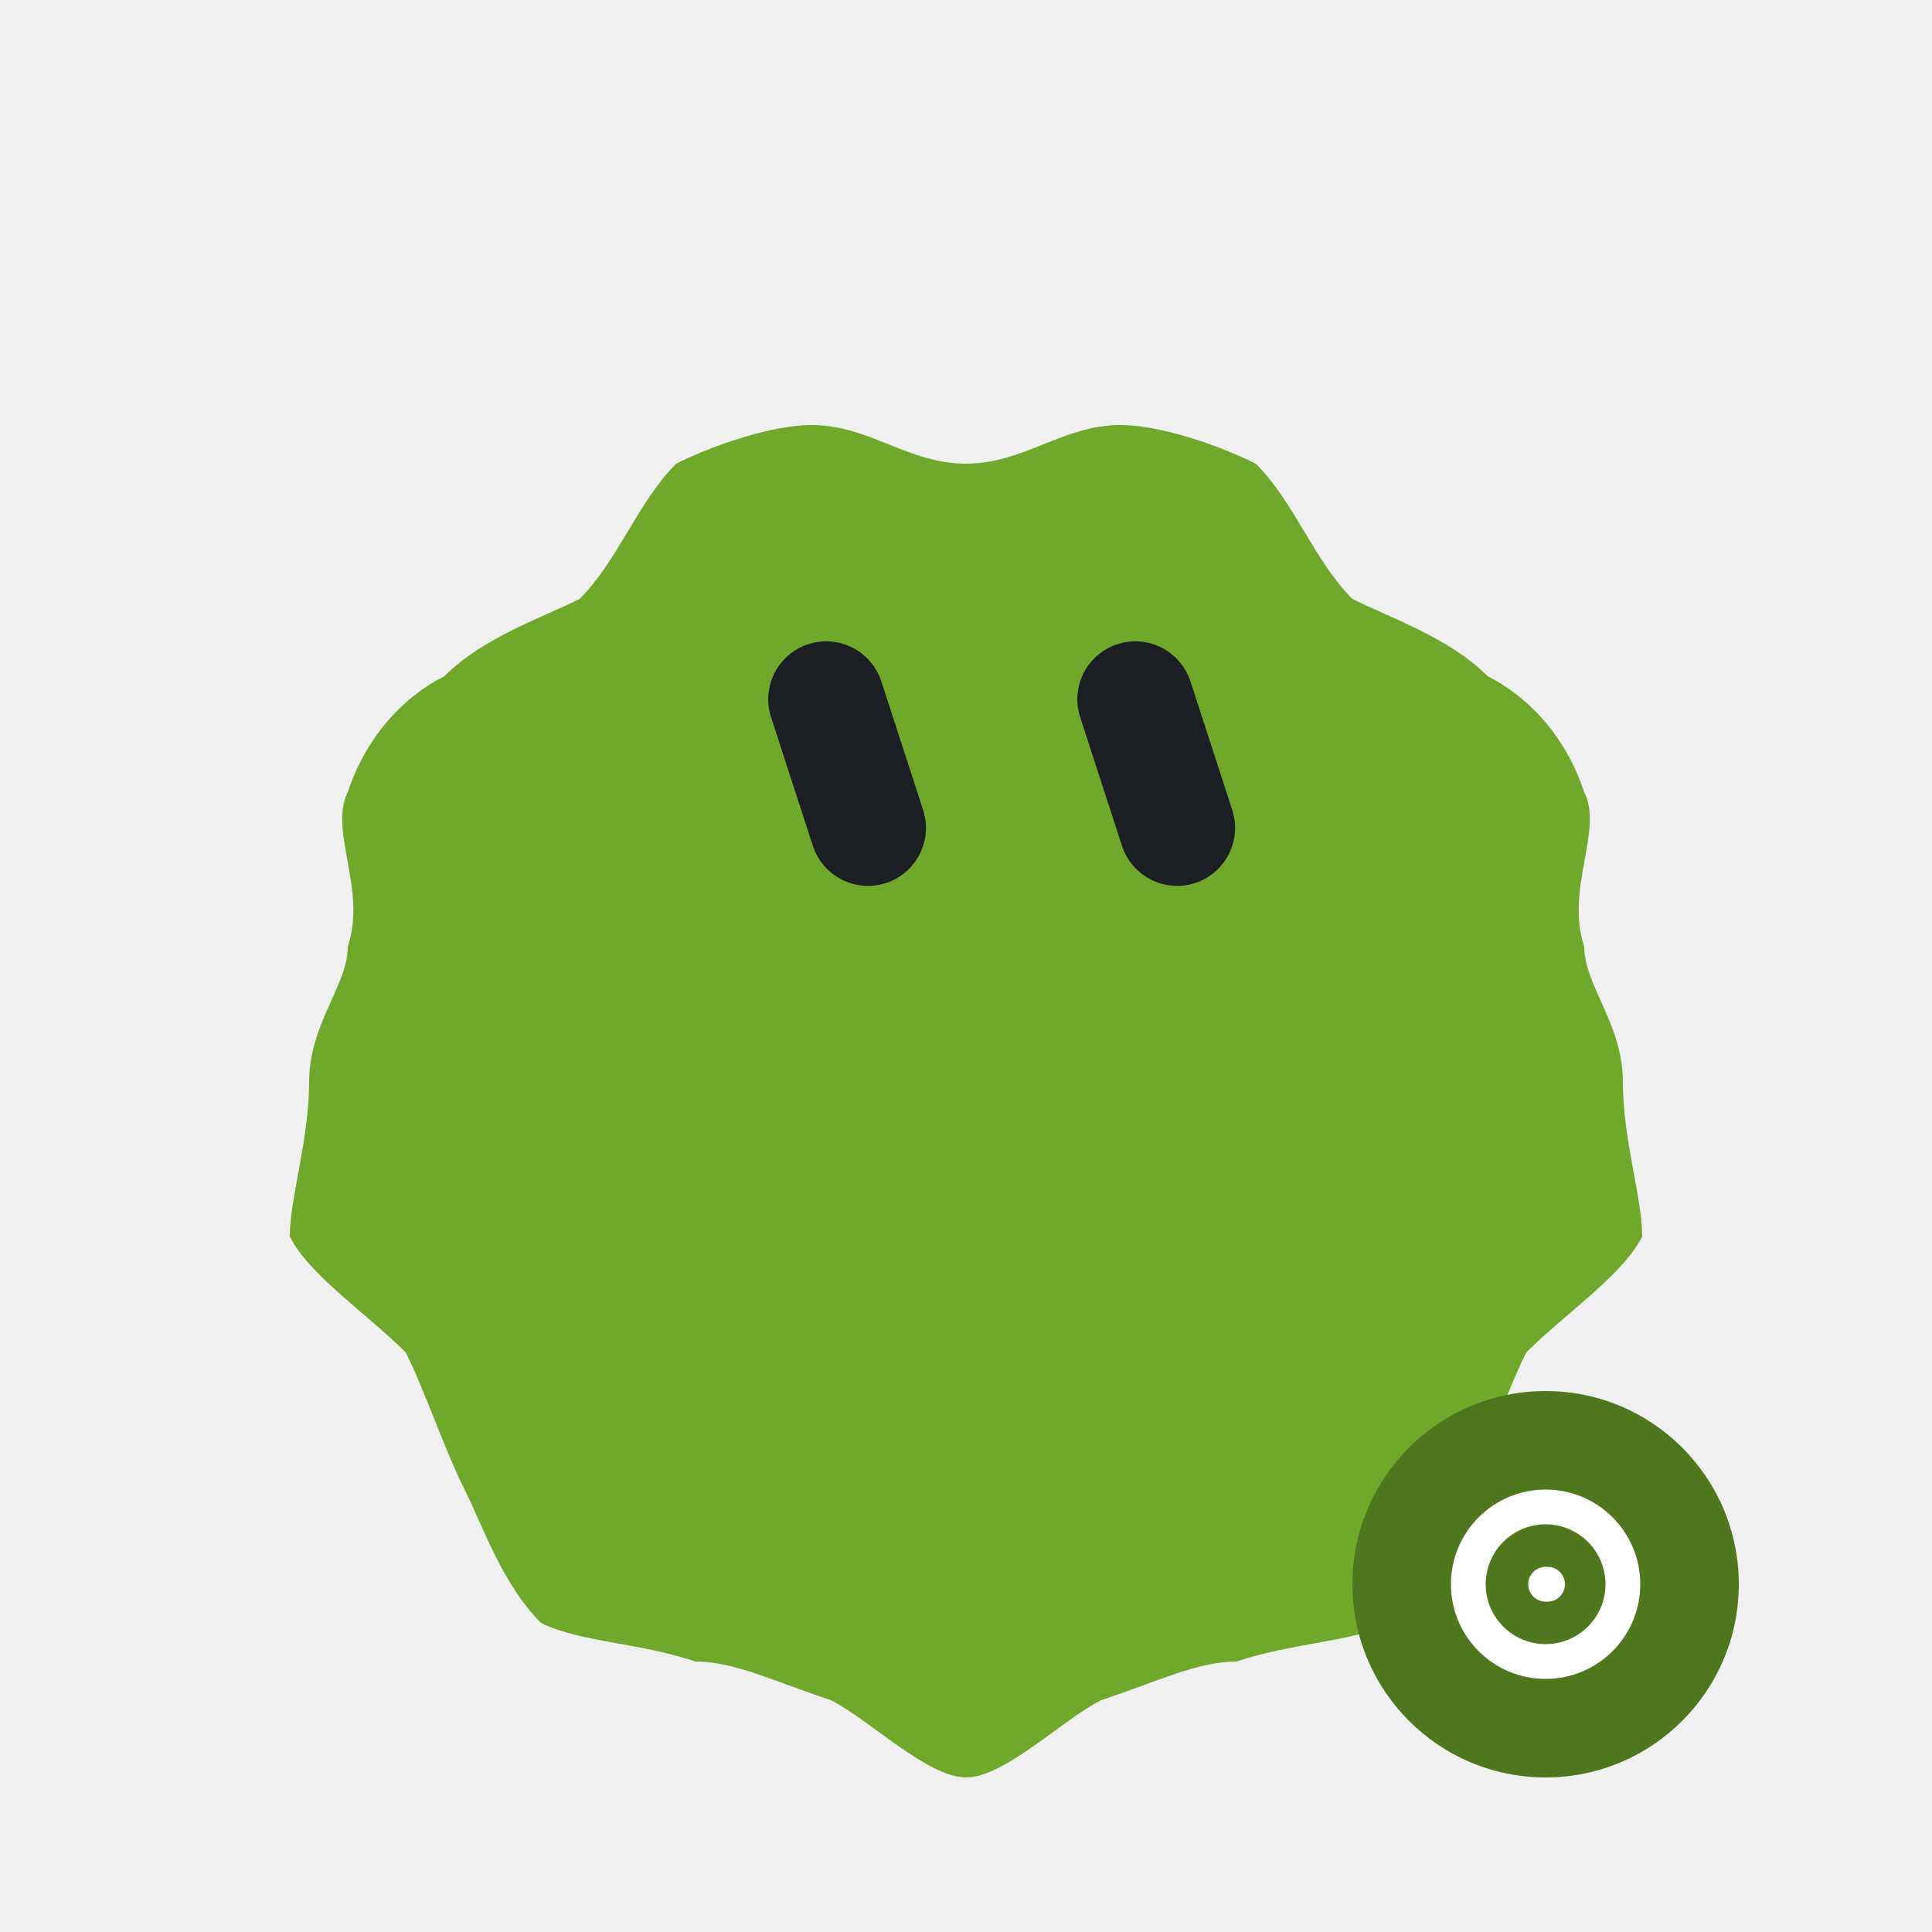
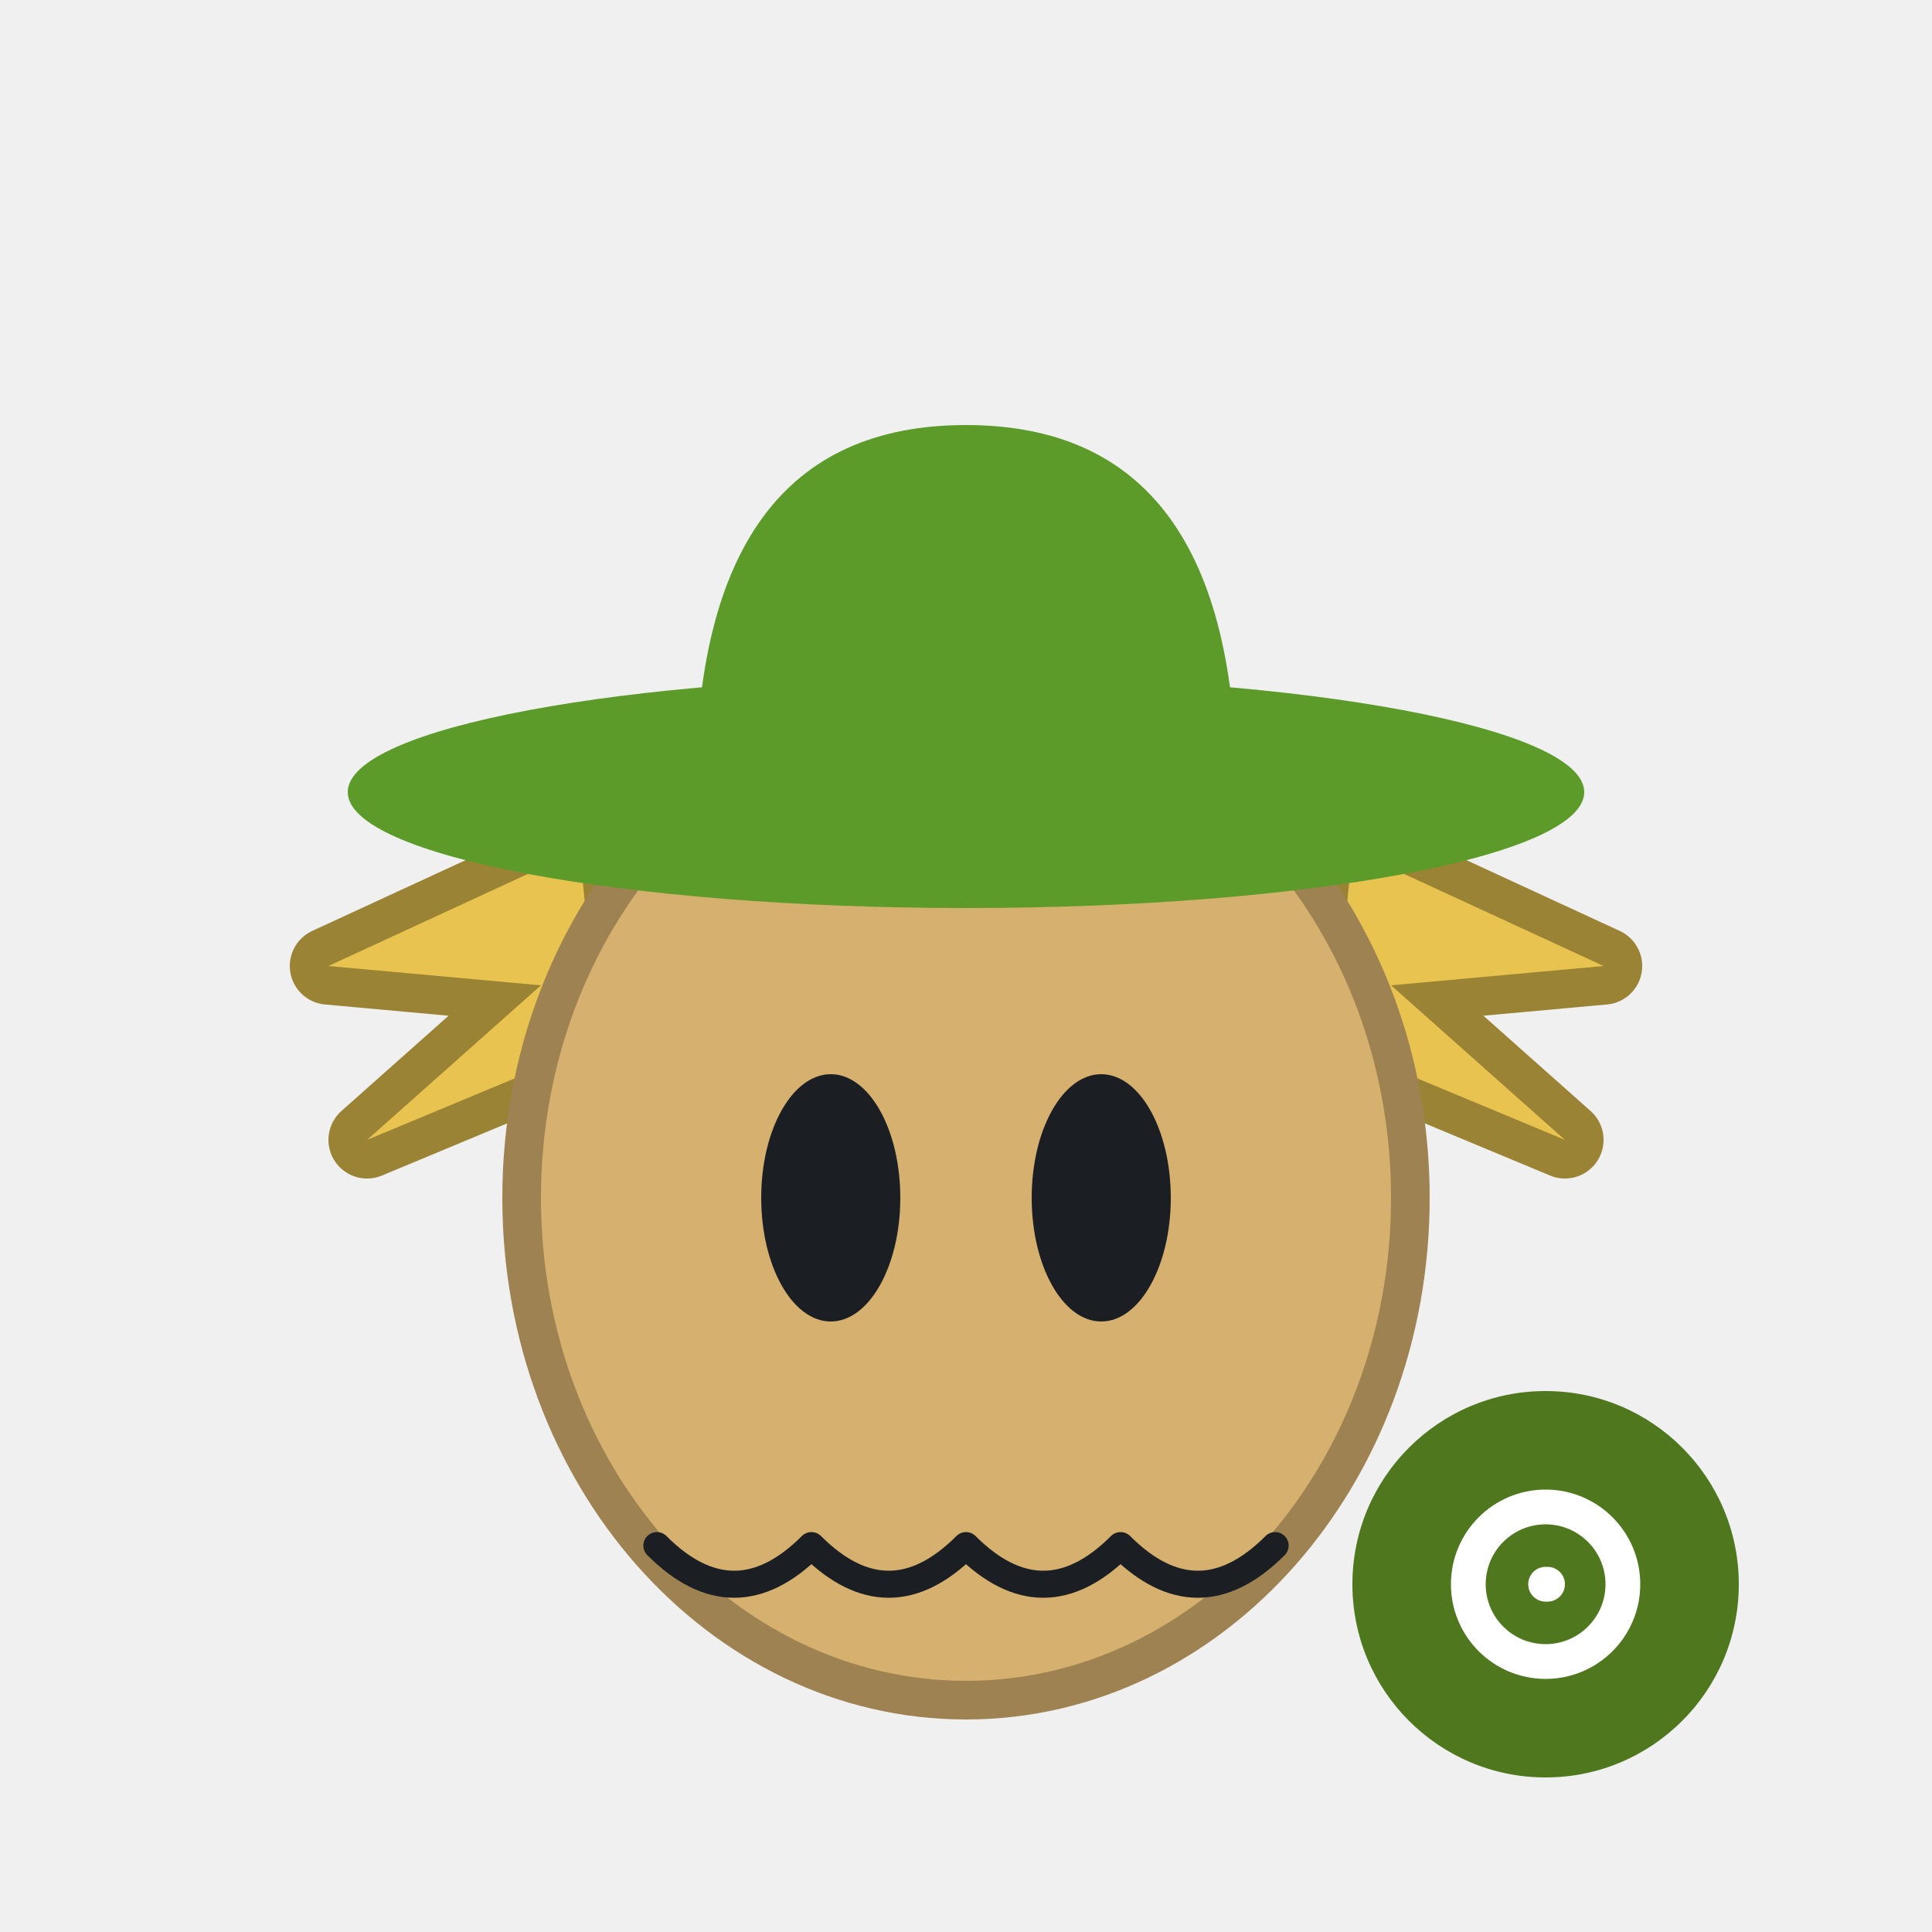
- <svg xmlns="http://www.w3.org/2000/svg" viewBox="0 0 100 100" role="img" aria-label="Scoutmaster: a gear-edged strategist that looks ahead">
-   <style>.b{animation:q 4.1s ease-in-out infinite;transform-origin:50px 90px}.e{animation:k 5s 1.1s infinite;transform-box:fill-box;transform-origin:center}@keyframes q{50%{transform:translateY(-3px) scale(1.03,.97)}}@keyframes k{0%,92%,100%{transform:scaleY(1)}96%{transform:scaleY(.15)}}@media(prefers-reduced-motion:reduce){.b,.e{animation:none}}</style>
-   <g class="b">
-     <path d="M84 56C84 59 85 62 85 64C84 66 81 68 79 70C78 72 77 75 76 77C75 79 74 82 72 84C70 85 67 85 64 86C62 86 60 87 57 88C55 89 52 92 50 92C48 92 45 89 43 88C40 87 38 86 36 86C33 85 30 85 28 84C26 82 25 79 24 77C23 75 22 72 21 70C19 68 16 66 15 64C15 62 16 59 16 56C16 53 18 51 18 49C19 46 17 43 18 41C19 38 21 36 23 35C25 33 28 32 30 31C32 29 33 26 35 24C37 23 40 22 42 22C45 22 47 24 50 24C53 24 55 22 58 22C60 22 63 23 65 24C67 26 68 29 70 31C72 32 75 33 77 35C79 36 81 38 82 41C83 43 81 46 82 49C82 51 84 53 84 56Z" fill="#6fa82b" />
-     <g transform="rotate(-18 44 40)">
-       <rect class="e" x="41" y="33" width="6" height="13" rx="3" fill="#1b1f24" />
-     </g>
-     <g transform="rotate(-18 60 40)">
-       <rect class="e" x="57" y="33" width="6" height="13" rx="3" fill="#1b1f24" />
-     </g>
-     <g transform="translate(80 82)">
-       <circle r="10" fill="#4f781e" />
-       <path d="M-4 0a4 4 0 1 0 8 0a4 4 0 1 0-8 0M0 0h.1" fill="none" stroke="#fff" stroke-width="1.8" stroke-linecap="round" stroke-linejoin="round" />
+ <svg xmlns="http://www.w3.org/2000/svg" viewBox="0 0 100 100" role="img" aria-label="Scoutmaster as a scarecrow, Halloween" stroke-linecap="round" stroke-linejoin="round">
+   <style>.s,.q,.g,.e{animation:4.2s -0.61s ease-in-out infinite}.s{animation-name:s;transform-origin:50px 90px}.q{animation-name:q;transform-origin:50px 90px}.g{animation-name:g}.e{animation-name:e;transform-box:fill-box;transform-origin:center}@keyframes s{0%,50%,to{transform:rotate(0)}25%{transform:rotate(-10deg)}75%{transform:rotate(10deg)}}@keyframes q{0%,50%,to{transform:scale(0.975,1.025)}25%,75%{transform:scale(1.05,0.95)}}@keyframes g{0%,50%,to{transform:none}25%{transform:translateX(-4px)}75%{transform:translateX(4px)}}@keyframes e{0%,10%,50%,60%,to{transform:none}25%,75%{transform:scale(1.32,.7)}}@media(prefers-reduced-motion:reduce){*{animation:none!important}}</style>
+   <g class="s">
+     <g class="q">
+       <path d="M30 44L17 50L28 51L19 59L31 54Z" fill="#e8c34f" stroke="#9b8335" stroke-width="4" paint-order="stroke" />
+       <g transform="matrix(-1 0 0 1 100 0)">
+         <path d="M30 44L17 50L28 51L19 59L31 54Z" fill="#e8c34f" stroke="#9b8335" stroke-width="4" paint-order="stroke" />
+       </g>
+       <ellipse cx="50" cy="62" rx="22" ry="25" fill="#d6b06e" stroke="#9e8251" stroke-width="4" paint-order="stroke" />
+       <path d="M34 80q4 4 8 0q4 4 8 0q4 4 8 0q4 4 8 0" fill="none" stroke="#1b1f24" stroke-width="1.4" />
+       <ellipse cx="50" cy="41" rx="32" ry="6" fill="#5c9b29" />
+       <path d="M36 41Q36 22 50 22Q64 22 64 41Z" fill="#5c9b29" />
+       <g class="g" fill="#1b1f24">
+         <ellipse class="e" cx="43" cy="62" rx="3.6" ry="6.4" />
+         <ellipse class="e" cx="57" cy="62" rx="3.6" ry="6.4" />
+       </g>
    </g>
  </g>
+   <g transform="translate(80 82)">
+     <circle r="10" fill="#4f781e" />
+     <path d="M-4 0a4 4 0 1 0 8 0a4 4 0 1 0-8 0M0 0h.1" fill="none" stroke="#fff" stroke-width="1.8" />
+   </g>
</svg>
